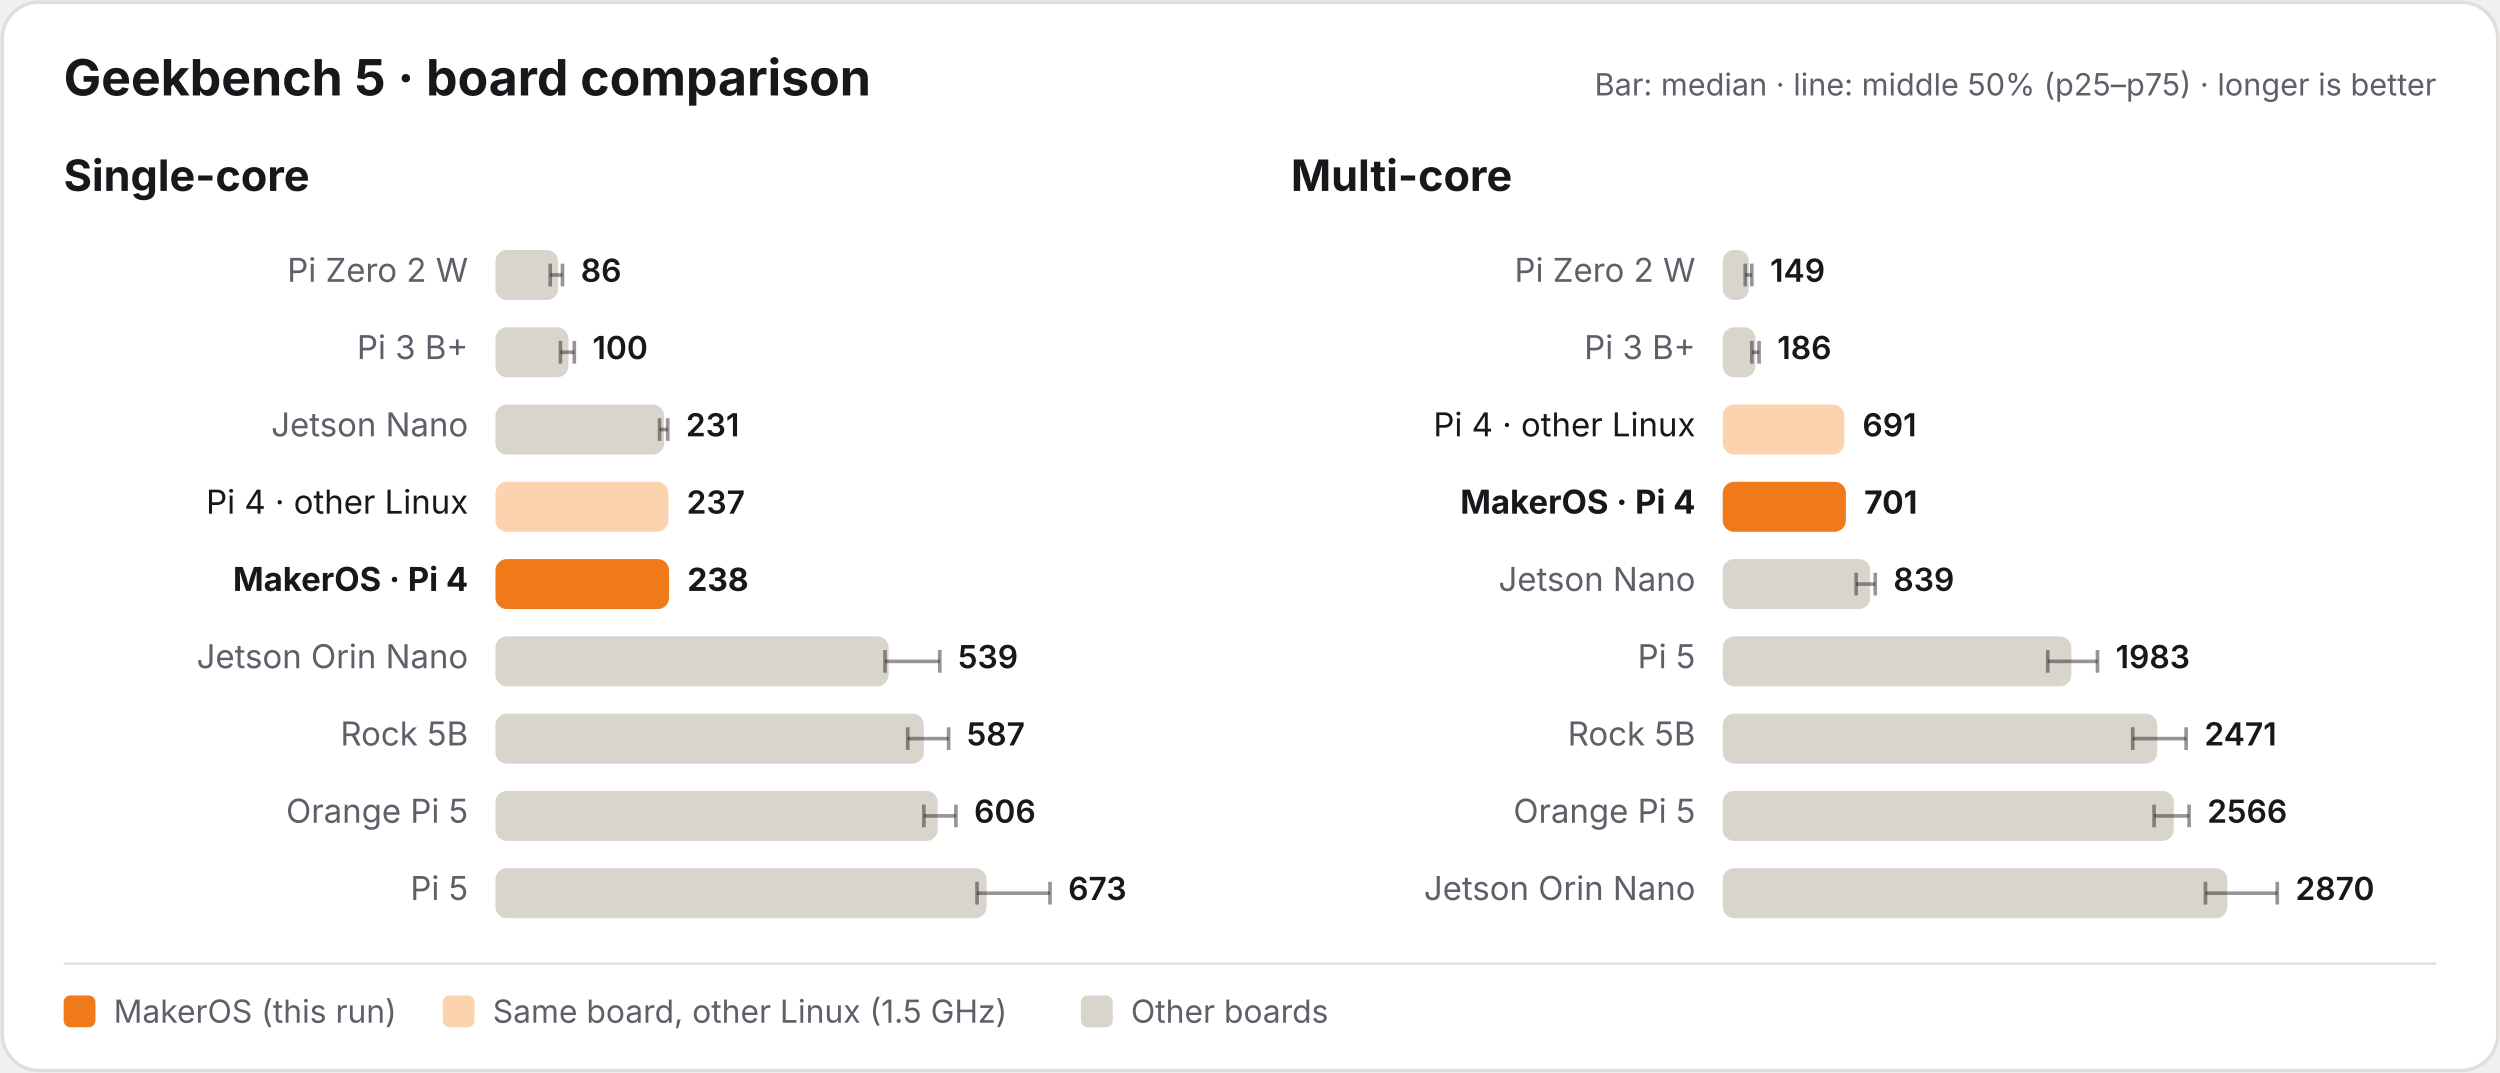
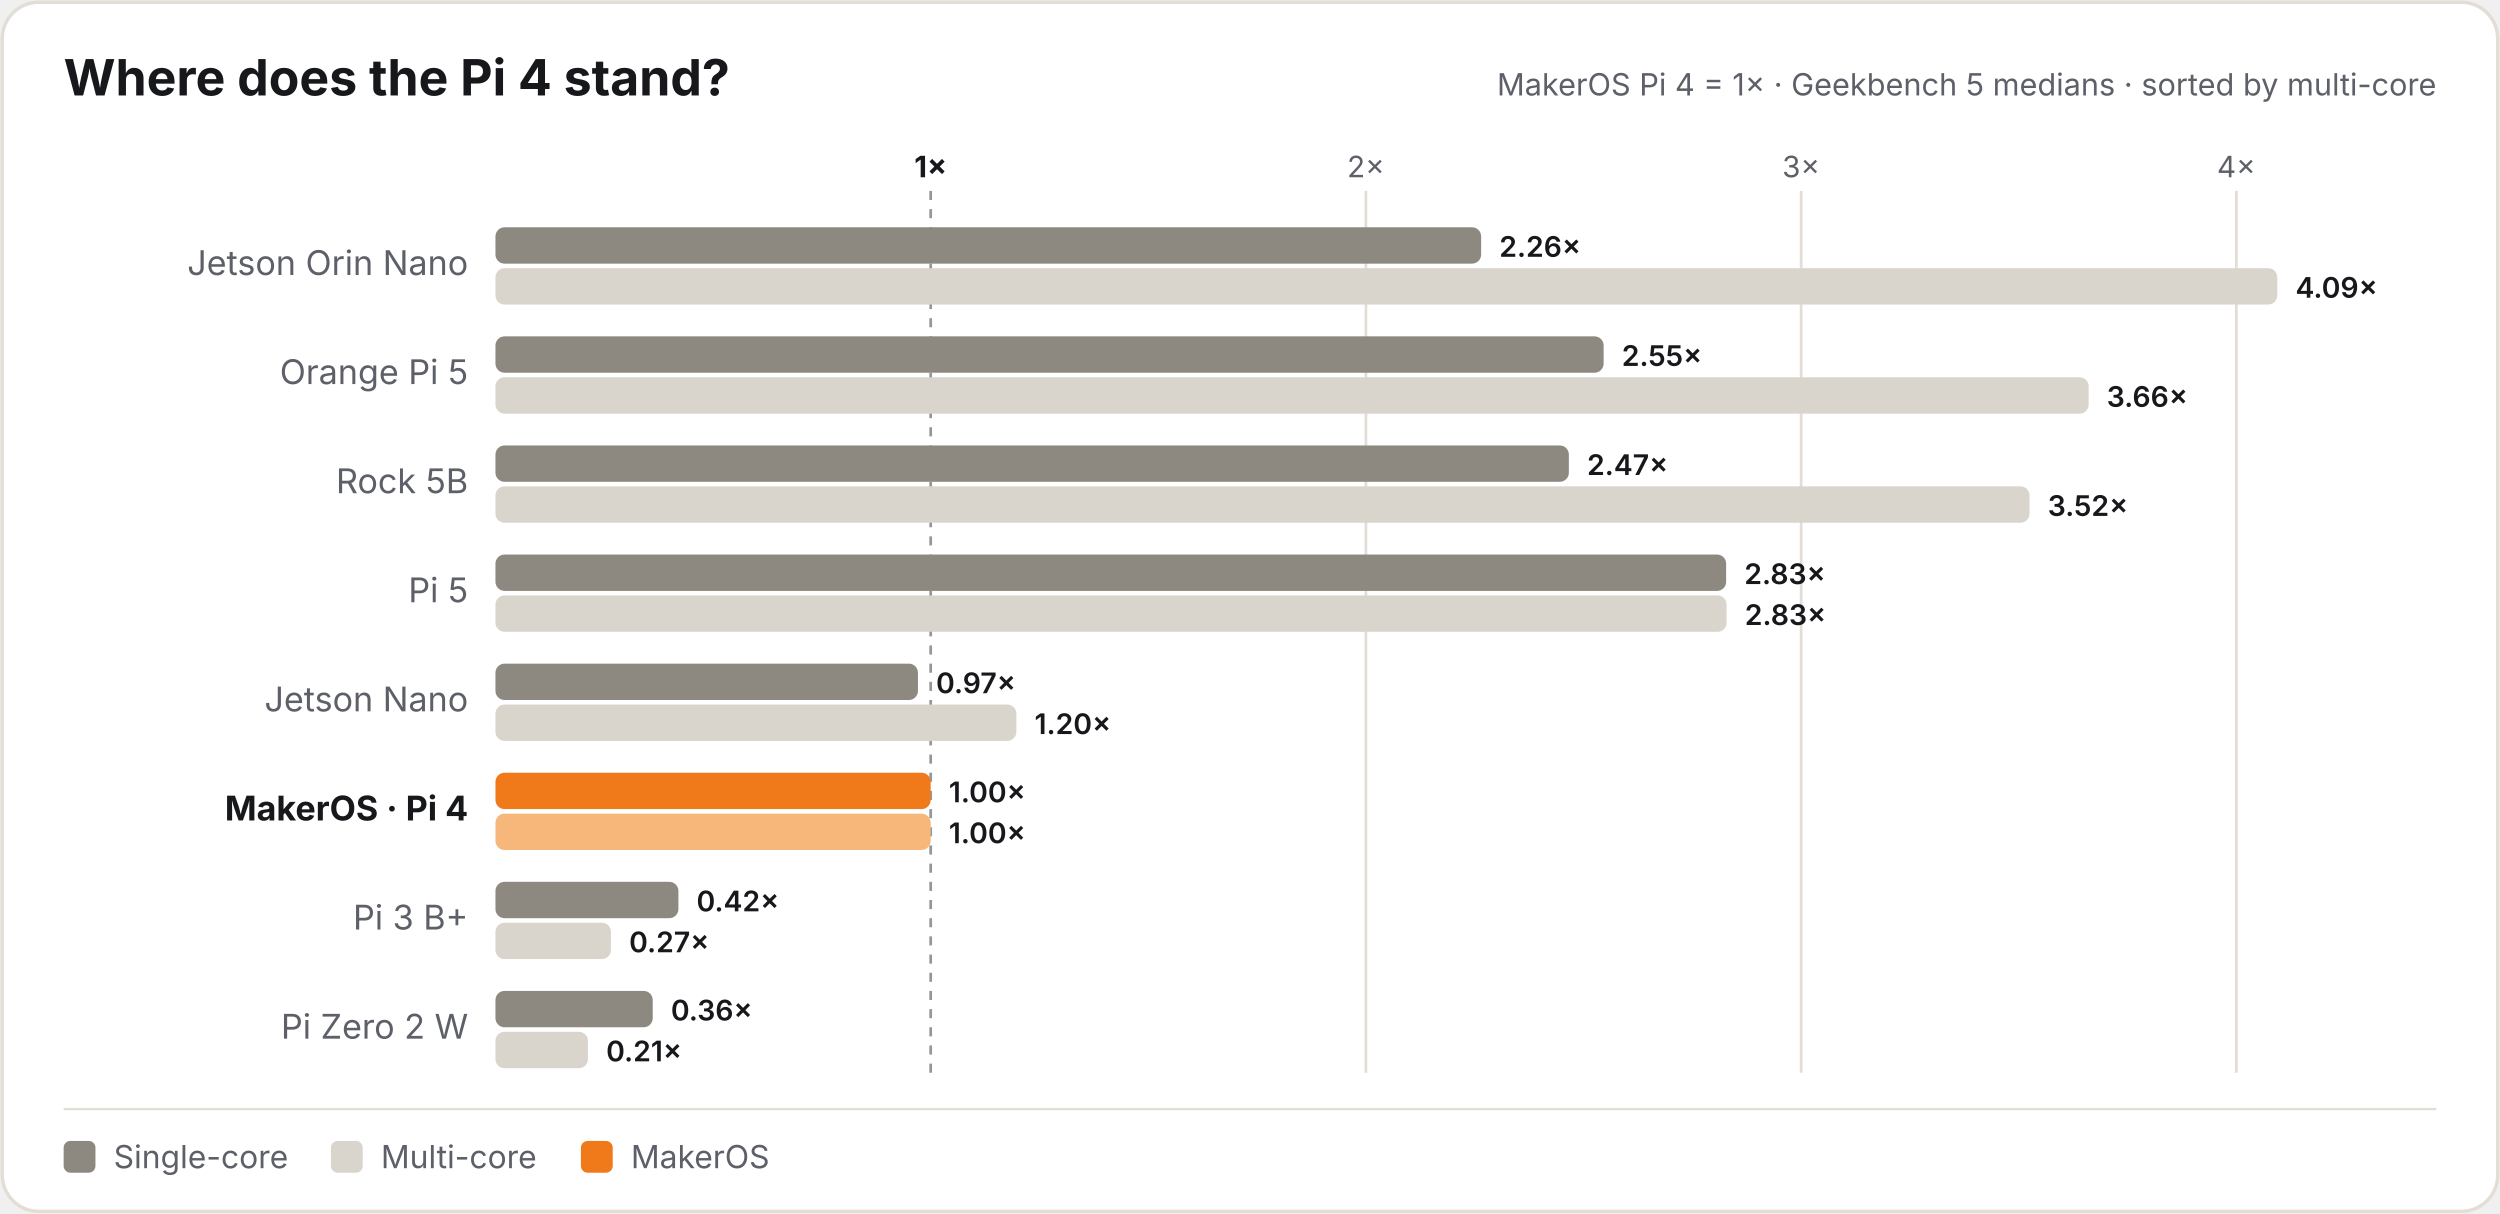
- <svg xmlns="http://www.w3.org/2000/svg" viewBox="0 0 1100 472" width="1100" height="472" role="img" aria-label="Geekbench 5 · board comparison">
-   <rect x="1" y="1" width="1098" height="470" rx="16" fill="#ffffff" stroke="#e2ddd5" stroke-width="1.5" />
-   <text x="28" y="42" font-family="-apple-system, 'Segoe UI', Inter, Roboto, 'Helvetica Neue', Arial, sans-serif" font-size="22" font-weight="700" fill="#17181b" text-anchor="start">Geekbench 5 · board comparison</text>
-   <text x="1072" y="42" font-family="-apple-system, 'Segoe UI', Inter, Roboto, 'Helvetica Neue', Arial, sans-serif" font-size="13.5" font-weight="400" fill="#5d6068" text-anchor="end">Bar: median · line: middle 50% (p25–p75) · longer is better</text>
-   <text x="28" y="84" font-family="-apple-system, 'Segoe UI', Inter, Roboto, 'Helvetica Neue', Arial, sans-serif" font-size="19" font-weight="700" fill="#17181b" text-anchor="start">Single-core</text>
-   <text x="206" y="124" font-family="-apple-system, 'Segoe UI', Inter, Roboto, 'Helvetica Neue', Arial, sans-serif" font-size="14.5" font-weight="400" fill="#5d6068" text-anchor="end">Pi Zero 2 W</text>
-   <rect x="218" y="110" width="27.6" height="22" rx="5" fill="#d9d4cc" />
-   <line x1="242.1" y1="121.0" x2="247.5" y2="121.0" stroke="#17181b" stroke-opacity=".45" stroke-width="1.6" />
-   <line x1="242.1" y1="116.0" x2="242.1" y2="126.0" stroke="#17181b" stroke-opacity=".45" stroke-width="1.6" />
-   <line x1="247.5" y1="116.0" x2="247.5" y2="126.0" stroke="#17181b" stroke-opacity=".45" stroke-width="1.6" />
-   <text x="255.537" y="124" font-family="-apple-system, 'Segoe UI', Inter, Roboto, 'Helvetica Neue', Arial, sans-serif" font-size="14" font-weight="600" fill="#17181b" text-anchor="start">86</text>
-   <text x="206" y="158" font-family="-apple-system, 'Segoe UI', Inter, Roboto, 'Helvetica Neue', Arial, sans-serif" font-size="14.5" font-weight="400" fill="#5d6068" text-anchor="end">Pi 3 B+</text>
-   <rect x="218" y="144" width="32.1" height="22" rx="5" fill="#d9d4cc" />
-   <line x1="246.6" y1="155.0" x2="252.7" y2="155.0" stroke="#17181b" stroke-opacity=".45" stroke-width="1.6" />
-   <line x1="246.6" y1="150.0" x2="246.6" y2="160.0" stroke="#17181b" stroke-opacity=".45" stroke-width="1.6" />
-   <line x1="252.7" y1="150.0" x2="252.7" y2="160.0" stroke="#17181b" stroke-opacity=".45" stroke-width="1.6" />
-   <text x="260.674" y="158" font-family="-apple-system, 'Segoe UI', Inter, Roboto, 'Helvetica Neue', Arial, sans-serif" font-size="14" font-weight="600" fill="#17181b" text-anchor="start">100</text>
-   <text x="206" y="192" font-family="-apple-system, 'Segoe UI', Inter, Roboto, 'Helvetica Neue', Arial, sans-serif" font-size="14.5" font-weight="400" fill="#5d6068" text-anchor="end">Jetson Nano</text>
-   <rect x="218" y="178" width="74.2" height="22" rx="5" fill="#d9d4cc" />
-   <line x1="290.2" y1="189.0" x2="293.8" y2="189.0" stroke="#17181b" stroke-opacity=".45" stroke-width="1.6" />
-   <line x1="290.2" y1="184.0" x2="290.2" y2="194.0" stroke="#17181b" stroke-opacity=".45" stroke-width="1.6" />
-   <line x1="293.8" y1="184.0" x2="293.8" y2="194.0" stroke="#17181b" stroke-opacity=".45" stroke-width="1.6" />
-   <text x="301.768" y="192" font-family="-apple-system, 'Segoe UI', Inter, Roboto, 'Helvetica Neue', Arial, sans-serif" font-size="14" font-weight="600" fill="#17181b" text-anchor="start">231</text>
-   <text x="206" y="226" font-family="-apple-system, 'Segoe UI', Inter, Roboto, 'Helvetica Neue', Arial, sans-serif" font-size="14.5" font-weight="400" fill="#17181b" text-anchor="end">Pi 4 · other Linux</text>
-   <rect x="218" y="212" width="76.1" height="22" rx="5" fill="#fbd3ae" />
-   <text x="302.089" y="226" font-family="-apple-system, 'Segoe UI', Inter, Roboto, 'Helvetica Neue', Arial, sans-serif" font-size="14" font-weight="600" fill="#17181b" text-anchor="start">237</text>
-   <text x="206" y="260" font-family="-apple-system, 'Segoe UI', Inter, Roboto, 'Helvetica Neue', Arial, sans-serif" font-size="14.5" font-weight="700" fill="#17181b" text-anchor="end">MakerOS · Pi 4</text>
-   <rect x="218" y="246" width="76.4" height="22" rx="5" fill="#f07a1a" />
-   <text x="302.411" y="260" font-family="-apple-system, 'Segoe UI', Inter, Roboto, 'Helvetica Neue', Arial, sans-serif" font-size="14" font-weight="700" fill="#17181b" text-anchor="start">238</text>
-   <text x="206" y="294" font-family="-apple-system, 'Segoe UI', Inter, Roboto, 'Helvetica Neue', Arial, sans-serif" font-size="14.5" font-weight="400" fill="#5d6068" text-anchor="end">Jetson Orin Nano</text>
-   <rect x="218" y="280" width="173.0" height="22" rx="5" fill="#d9d4cc" />
-   <line x1="389.4" y1="291.0" x2="413.5" y2="291.0" stroke="#17181b" stroke-opacity=".45" stroke-width="1.6" />
-   <line x1="389.4" y1="286.0" x2="389.4" y2="296.0" stroke="#17181b" stroke-opacity=".45" stroke-width="1.6" />
-   <line x1="413.5" y1="286.0" x2="413.5" y2="296.0" stroke="#17181b" stroke-opacity=".45" stroke-width="1.6" />
-   <text x="421.521" y="294" font-family="-apple-system, 'Segoe UI', Inter, Roboto, 'Helvetica Neue', Arial, sans-serif" font-size="14" font-weight="600" fill="#17181b" text-anchor="start">539</text>
-   <text x="206" y="328" font-family="-apple-system, 'Segoe UI', Inter, Roboto, 'Helvetica Neue', Arial, sans-serif" font-size="14.5" font-weight="400" fill="#5d6068" text-anchor="end">Rock 5B</text>
-   <rect x="218" y="314" width="188.5" height="22" rx="5" fill="#d9d4cc" />
-   <line x1="399.4" y1="325.0" x2="417.4" y2="325.0" stroke="#17181b" stroke-opacity=".45" stroke-width="1.6" />
-   <line x1="399.4" y1="320.0" x2="399.4" y2="330.0" stroke="#17181b" stroke-opacity=".45" stroke-width="1.6" />
-   <line x1="417.4" y1="320.0" x2="417.4" y2="330.0" stroke="#17181b" stroke-opacity=".45" stroke-width="1.6" />
-   <text x="425.374" y="328" font-family="-apple-system, 'Segoe UI', Inter, Roboto, 'Helvetica Neue', Arial, sans-serif" font-size="14" font-weight="600" fill="#17181b" text-anchor="start">587</text>
-   <text x="206" y="362" font-family="-apple-system, 'Segoe UI', Inter, Roboto, 'Helvetica Neue', Arial, sans-serif" font-size="14.5" font-weight="400" fill="#5d6068" text-anchor="end">Orange Pi 5</text>
-   <rect x="218" y="348" width="194.6" height="22" rx="5" fill="#d9d4cc" />
-   <line x1="406.5" y1="359.0" x2="420.6" y2="359.0" stroke="#17181b" stroke-opacity=".45" stroke-width="1.6" />
-   <line x1="406.5" y1="354.0" x2="406.5" y2="364.0" stroke="#17181b" stroke-opacity=".45" stroke-width="1.6" />
-   <line x1="420.6" y1="354.0" x2="420.6" y2="364.0" stroke="#17181b" stroke-opacity=".45" stroke-width="1.6" />
-   <text x="428.584" y="362" font-family="-apple-system, 'Segoe UI', Inter, Roboto, 'Helvetica Neue', Arial, sans-serif" font-size="14" font-weight="600" fill="#17181b" text-anchor="start">606</text>
-   <text x="206" y="396" font-family="-apple-system, 'Segoe UI', Inter, Roboto, 'Helvetica Neue', Arial, sans-serif" font-size="14.5" font-weight="400" fill="#5d6068" text-anchor="end">Pi 5</text>
-   <rect x="218" y="382" width="216.1" height="22" rx="5" fill="#d9d4cc" />
-   <line x1="429.9" y1="393.0" x2="462.0" y2="393.0" stroke="#17181b" stroke-opacity=".45" stroke-width="1.6" />
-   <line x1="429.9" y1="388.0" x2="429.9" y2="398.0" stroke="#17181b" stroke-opacity=".45" stroke-width="1.6" />
-   <line x1="462.0" y1="388.0" x2="462.0" y2="398.0" stroke="#17181b" stroke-opacity=".45" stroke-width="1.6" />
-   <text x="470.0" y="396" font-family="-apple-system, 'Segoe UI', Inter, Roboto, 'Helvetica Neue', Arial, sans-serif" font-size="14" font-weight="600" fill="#17181b" text-anchor="start">673</text>
-   <text x="568.0" y="84" font-family="-apple-system, 'Segoe UI', Inter, Roboto, 'Helvetica Neue', Arial, sans-serif" font-size="19" font-weight="700" fill="#17181b" text-anchor="start">Multi-core</text>
-   <text x="746.0" y="124" font-family="-apple-system, 'Segoe UI', Inter, Roboto, 'Helvetica Neue', Arial, sans-serif" font-size="14.5" font-weight="400" fill="#5d6068" text-anchor="end">Pi Zero 2 W</text>
-   <rect x="758.0" y="110" width="11.5" height="22" rx="5" fill="#d9d4cc" />
-   <line x1="767.9" y1="121.0" x2="770.8" y2="121.0" stroke="#17181b" stroke-opacity=".45" stroke-width="1.6" />
-   <line x1="767.9" y1="116.0" x2="767.9" y2="126.0" stroke="#17181b" stroke-opacity=".45" stroke-width="1.6" />
-   <line x1="770.8" y1="116.0" x2="770.8" y2="126.0" stroke="#17181b" stroke-opacity=".45" stroke-width="1.6" />
-   <text x="778.842" y="124" font-family="-apple-system, 'Segoe UI', Inter, Roboto, 'Helvetica Neue', Arial, sans-serif" font-size="14" font-weight="600" fill="#17181b" text-anchor="start">149</text>
-   <text x="746.0" y="158" font-family="-apple-system, 'Segoe UI', Inter, Roboto, 'Helvetica Neue', Arial, sans-serif" font-size="14.5" font-weight="400" fill="#5d6068" text-anchor="end">Pi 3 B+</text>
-   <rect x="758.0" y="144" width="14.4" height="22" rx="5" fill="#d9d4cc" />
-   <line x1="770.8" y1="155.0" x2="774.0" y2="155.0" stroke="#17181b" stroke-opacity=".45" stroke-width="1.6" />
-   <line x1="770.8" y1="150.0" x2="770.8" y2="160.0" stroke="#17181b" stroke-opacity=".45" stroke-width="1.6" />
-   <line x1="774.0" y1="150.0" x2="774.0" y2="160.0" stroke="#17181b" stroke-opacity=".45" stroke-width="1.6" />
-   <text x="782.014" y="158" font-family="-apple-system, 'Segoe UI', Inter, Roboto, 'Helvetica Neue', Arial, sans-serif" font-size="14" font-weight="600" fill="#17181b" text-anchor="start">186</text>
-   <text x="746.0" y="192" font-family="-apple-system, 'Segoe UI', Inter, Roboto, 'Helvetica Neue', Arial, sans-serif" font-size="14.5" font-weight="400" fill="#17181b" text-anchor="end">Pi 4 · other Linux</text>
-   <rect x="758.0" y="178" width="53.5" height="22" rx="5" fill="#fbd3ae" />
-   <text x="819.457" y="192" font-family="-apple-system, 'Segoe UI', Inter, Roboto, 'Helvetica Neue', Arial, sans-serif" font-size="14" font-weight="600" fill="#17181b" text-anchor="start">691</text>
-   <text x="746.0" y="226" font-family="-apple-system, 'Segoe UI', Inter, Roboto, 'Helvetica Neue', Arial, sans-serif" font-size="14.5" font-weight="700" fill="#17181b" text-anchor="end">MakerOS · Pi 4</text>
-   <rect x="758.0" y="212" width="54.2" height="22" rx="5" fill="#f07a1a" />
-   <text x="820.231" y="226" font-family="-apple-system, 'Segoe UI', Inter, Roboto, 'Helvetica Neue', Arial, sans-serif" font-size="14" font-weight="700" fill="#17181b" text-anchor="start">701</text>
-   <text x="746.0" y="260" font-family="-apple-system, 'Segoe UI', Inter, Roboto, 'Helvetica Neue', Arial, sans-serif" font-size="14.5" font-weight="400" fill="#5d6068" text-anchor="end">Jetson Nano</text>
-   <rect x="758.0" y="246" width="64.9" height="22" rx="5" fill="#d9d4cc" />
-   <line x1="816.7" y1="257.0" x2="825.1" y2="257.0" stroke="#17181b" stroke-opacity=".45" stroke-width="1.6" />
-   <line x1="816.7" y1="252.0" x2="816.7" y2="262.0" stroke="#17181b" stroke-opacity=".45" stroke-width="1.6" />
-   <line x1="825.1" y1="252.0" x2="825.1" y2="262.0" stroke="#17181b" stroke-opacity=".45" stroke-width="1.6" />
-   <text x="833.073" y="260" font-family="-apple-system, 'Segoe UI', Inter, Roboto, 'Helvetica Neue', Arial, sans-serif" font-size="14" font-weight="600" fill="#17181b" text-anchor="start">839</text>
-   <text x="746.0" y="294" font-family="-apple-system, 'Segoe UI', Inter, Roboto, 'Helvetica Neue', Arial, sans-serif" font-size="14.5" font-weight="400" fill="#5d6068" text-anchor="end">Pi 5</text>
-   <rect x="758.0" y="280" width="153.4" height="22" rx="5" fill="#d9d4cc" />
-   <line x1="901.0" y1="291.0" x2="922.9" y2="291.0" stroke="#17181b" stroke-opacity=".45" stroke-width="1.6" />
-   <line x1="901.0" y1="286.0" x2="901.0" y2="296.0" stroke="#17181b" stroke-opacity=".45" stroke-width="1.6" />
-   <line x1="922.9" y1="286.0" x2="922.9" y2="296.0" stroke="#17181b" stroke-opacity=".45" stroke-width="1.6" />
-   <text x="930.859" y="294" font-family="-apple-system, 'Segoe UI', Inter, Roboto, 'Helvetica Neue', Arial, sans-serif" font-size="14" font-weight="600" fill="#17181b" text-anchor="start">1983</text>
-   <text x="746.0" y="328" font-family="-apple-system, 'Segoe UI', Inter, Roboto, 'Helvetica Neue', Arial, sans-serif" font-size="14.5" font-weight="400" fill="#5d6068" text-anchor="end">Rock 5B</text>
-   <rect x="758.0" y="314" width="191.2" height="22" rx="5" fill="#d9d4cc" />
-   <line x1="938.4" y1="325.0" x2="961.9" y2="325.0" stroke="#17181b" stroke-opacity=".45" stroke-width="1.6" />
-   <line x1="938.4" y1="320.0" x2="938.4" y2="330.0" stroke="#17181b" stroke-opacity=".45" stroke-width="1.6" />
-   <line x1="961.9" y1="320.0" x2="961.9" y2="330.0" stroke="#17181b" stroke-opacity=".45" stroke-width="1.6" />
-   <text x="969.926" y="328" font-family="-apple-system, 'Segoe UI', Inter, Roboto, 'Helvetica Neue', Arial, sans-serif" font-size="14" font-weight="600" fill="#17181b" text-anchor="start">2471</text>
-   <text x="746.0" y="362" font-family="-apple-system, 'Segoe UI', Inter, Roboto, 'Helvetica Neue', Arial, sans-serif" font-size="14.5" font-weight="400" fill="#5d6068" text-anchor="end">Orange Pi 5</text>
-   <rect x="758.0" y="348" width="198.5" height="22" rx="5" fill="#d9d4cc" />
-   <line x1="947.8" y1="359.0" x2="963.2" y2="359.0" stroke="#17181b" stroke-opacity=".45" stroke-width="1.6" />
-   <line x1="947.8" y1="354.0" x2="947.8" y2="364.0" stroke="#17181b" stroke-opacity=".45" stroke-width="1.6" />
-   <line x1="963.2" y1="354.0" x2="963.2" y2="364.0" stroke="#17181b" stroke-opacity=".45" stroke-width="1.6" />
-   <text x="971.164" y="362" font-family="-apple-system, 'Segoe UI', Inter, Roboto, 'Helvetica Neue', Arial, sans-serif" font-size="14" font-weight="600" fill="#17181b" text-anchor="start">2566</text>
-   <text x="746.0" y="396" font-family="-apple-system, 'Segoe UI', Inter, Roboto, 'Helvetica Neue', Arial, sans-serif" font-size="14.5" font-weight="400" fill="#5d6068" text-anchor="end">Jetson Orin Nano</text>
-   <rect x="758.0" y="382" width="222.0" height="22" rx="5" fill="#d9d4cc" />
-   <line x1="970.4" y1="393.0" x2="1002.0" y2="393.0" stroke="#17181b" stroke-opacity=".45" stroke-width="1.6" />
-   <line x1="970.4" y1="388.0" x2="970.4" y2="398.0" stroke="#17181b" stroke-opacity=".45" stroke-width="1.6" />
-   <line x1="1002.0" y1="388.0" x2="1002.0" y2="398.0" stroke="#17181b" stroke-opacity=".45" stroke-width="1.6" />
-   <text x="1010.0" y="396" font-family="-apple-system, 'Segoe UI', Inter, Roboto, 'Helvetica Neue', Arial, sans-serif" font-size="14" font-weight="600" fill="#17181b" text-anchor="start">2870</text>
-   <line x1="28" y1="424" x2="1072" y2="424" stroke="#e2ddd5" />
-   <rect x="28" y="438" width="14" height="14" rx="3" fill="#f07a1a" />
-   <text x="50" y="450" font-family="-apple-system, 'Segoe UI', Inter, Roboto, 'Helvetica Neue', Arial, sans-serif" font-size="14" font-weight="400" fill="#5d6068" text-anchor="start">MakerOS (this run)</text>
-   <rect x="194.8" y="438" width="14" height="14" rx="3" fill="#fbd3ae" />
-   <text x="216.8" y="450" font-family="-apple-system, 'Segoe UI', Inter, Roboto, 'Helvetica Neue', Arial, sans-serif" font-size="14" font-weight="400" fill="#5d6068" text-anchor="start">Same board, other Linux (1.5 GHz)</text>
-   <rect x="475.6" y="438" width="14" height="14" rx="3" fill="#d9d4cc" />
-   <text x="497.6" y="450" font-family="-apple-system, 'Segoe UI', Inter, Roboto, 'Helvetica Neue', Arial, sans-serif" font-size="14" font-weight="400" fill="#5d6068" text-anchor="start">Other boards</text>
+ <svg xmlns="http://www.w3.org/2000/svg" viewBox="0 0 1100 534" width="1100" height="534" role="img" aria-label="Where does the Pi 4 stand?">
+   <rect x="1" y="1" width="1098" height="532" rx="16" fill="#ffffff" stroke="#e2ddd5" stroke-width="1.5" />
+   <text x="28" y="42" font-family="-apple-system, 'Segoe UI', Inter, Roboto, 'Helvetica Neue', Arial, sans-serif" font-size="22" font-weight="700" fill="#17181b" text-anchor="start">Where does the Pi 4 stand?</text>
+   <text x="1072" y="42" font-family="-apple-system, 'Segoe UI', Inter, Roboto, 'Helvetica Neue', Arial, sans-serif" font-size="13.5" font-weight="400" fill="#5d6068" text-anchor="end">MakerOS Pi 4 = 1×  ·  Geekbench 5 medians  ·  sorted by multi-core</text>
+   <line x1="409.5" y1="84" x2="409.5" y2="472" stroke="#17181b" stroke-opacity="0.45" stroke-width="1.2" stroke-dasharray="4 4" />
+   <text x="409.493" y="78" font-family="-apple-system, 'Segoe UI', Inter, Roboto, 'Helvetica Neue', Arial, sans-serif" font-size="13" font-weight="700" fill="#17181b" text-anchor="middle">1×</text>
+   <line x1="601.0" y1="84" x2="601.0" y2="472" stroke="#e2ddd5" stroke-opacity="1" stroke-width="1.2" />
+   <text x="600.985" y="78" font-family="-apple-system, 'Segoe UI', Inter, Roboto, 'Helvetica Neue', Arial, sans-serif" font-size="13" font-weight="400" fill="#5d6068" text-anchor="middle">2×</text>
+   <line x1="792.5" y1="84" x2="792.5" y2="472" stroke="#e2ddd5" stroke-opacity="1" stroke-width="1.2" />
+   <text x="792.478" y="78" font-family="-apple-system, 'Segoe UI', Inter, Roboto, 'Helvetica Neue', Arial, sans-serif" font-size="13" font-weight="400" fill="#5d6068" text-anchor="middle">3×</text>
+   <line x1="984.0" y1="84" x2="984.0" y2="472" stroke="#e2ddd5" stroke-opacity="1" stroke-width="1.2" />
+   <text x="983.971" y="78" font-family="-apple-system, 'Segoe UI', Inter, Roboto, 'Helvetica Neue', Arial, sans-serif" font-size="13" font-weight="400" fill="#5d6068" text-anchor="middle">4×</text>
+   <text x="206" y="121" font-family="-apple-system, 'Segoe UI', Inter, Roboto, 'Helvetica Neue', Arial, sans-serif" font-size="15" font-weight="400" fill="#5d6068" text-anchor="end">Jetson Orin Nano</text>
+   <rect x="218" y="100" width="433.7" height="16" rx="4" fill="#8d8981" />
+   <rect x="218" y="118" width="784.0" height="16" rx="4" fill="#d9d4cc" />
+   <text x="659.675" y="113" font-family="-apple-system, 'Segoe UI', Inter, Roboto, 'Helvetica Neue', Arial, sans-serif" font-size="12.5" font-weight="600" fill="#17181b" text-anchor="start">2.26×</text>
+   <text x="1010.0" y="131" font-family="-apple-system, 'Segoe UI', Inter, Roboto, 'Helvetica Neue', Arial, sans-serif" font-size="12.5" font-weight="600" fill="#17181b" text-anchor="start">4.09×</text>
+   <text x="206" y="169" font-family="-apple-system, 'Segoe UI', Inter, Roboto, 'Helvetica Neue', Arial, sans-serif" font-size="15" font-weight="400" fill="#5d6068" text-anchor="end">Orange Pi 5</text>
+   <rect x="218" y="148" width="487.6" height="16" rx="4" fill="#8d8981" />
+   <rect x="218" y="166" width="701.0" height="16" rx="4" fill="#d9d4cc" />
+   <text x="713.582" y="161" font-family="-apple-system, 'Segoe UI', Inter, Roboto, 'Helvetica Neue', Arial, sans-serif" font-size="12.5" font-weight="600" fill="#17181b" text-anchor="start">2.55×</text>
+   <text x="926.956" y="179" font-family="-apple-system, 'Segoe UI', Inter, Roboto, 'Helvetica Neue', Arial, sans-serif" font-size="12.5" font-weight="600" fill="#17181b" text-anchor="start">3.66×</text>
+   <text x="206" y="217" font-family="-apple-system, 'Segoe UI', Inter, Roboto, 'Helvetica Neue', Arial, sans-serif" font-size="15" font-weight="400" fill="#5d6068" text-anchor="end">Rock 5B</text>
+   <rect x="218" y="196" width="472.3" height="16" rx="4" fill="#8d8981" />
+   <rect x="218" y="214" width="675.0" height="16" rx="4" fill="#d9d4cc" />
+   <text x="698.295" y="209" font-family="-apple-system, 'Segoe UI', Inter, Roboto, 'Helvetica Neue', Arial, sans-serif" font-size="12.5" font-weight="600" fill="#17181b" text-anchor="start">2.47×</text>
+   <text x="901.005" y="227" font-family="-apple-system, 'Segoe UI', Inter, Roboto, 'Helvetica Neue', Arial, sans-serif" font-size="12.5" font-weight="600" fill="#17181b" text-anchor="start">3.52×</text>
+   <text x="206" y="265" font-family="-apple-system, 'Segoe UI', Inter, Roboto, 'Helvetica Neue', Arial, sans-serif" font-size="15" font-weight="400" fill="#5d6068" text-anchor="end">Pi 5</text>
+   <rect x="218" y="244" width="541.5" height="16" rx="4" fill="#8d8981" />
+   <rect x="218" y="262" width="541.7" height="16" rx="4" fill="#d9d4cc" />
+   <text x="767.49" y="257" font-family="-apple-system, 'Segoe UI', Inter, Roboto, 'Helvetica Neue', Arial, sans-serif" font-size="12.5" font-weight="600" fill="#17181b" text-anchor="start">2.83×</text>
+   <text x="767.698" y="275" font-family="-apple-system, 'Segoe UI', Inter, Roboto, 'Helvetica Neue', Arial, sans-serif" font-size="12.5" font-weight="600" fill="#17181b" text-anchor="start">2.83×</text>
+   <text x="206" y="313" font-family="-apple-system, 'Segoe UI', Inter, Roboto, 'Helvetica Neue', Arial, sans-serif" font-size="15" font-weight="400" fill="#5d6068" text-anchor="end">Jetson Nano</text>
+   <rect x="218" y="292" width="185.9" height="16" rx="4" fill="#8d8981" />
+   <rect x="218" y="310" width="229.2" height="16" rx="4" fill="#d9d4cc" />
+   <text x="411.861" y="305" font-family="-apple-system, 'Segoe UI', Inter, Roboto, 'Helvetica Neue', Arial, sans-serif" font-size="12.5" font-weight="600" fill="#17181b" text-anchor="start">0.97×</text>
+   <text x="455.19" y="323" font-family="-apple-system, 'Segoe UI', Inter, Roboto, 'Helvetica Neue', Arial, sans-serif" font-size="12.5" font-weight="600" fill="#17181b" text-anchor="start">1.20×</text>
+   <text x="206" y="361" font-family="-apple-system, 'Segoe UI', Inter, Roboto, 'Helvetica Neue', Arial, sans-serif" font-size="15" font-weight="700" fill="#17181b" text-anchor="end">MakerOS · Pi 4</text>
+   <rect x="218" y="340" width="191.5" height="16" rx="4" fill="#f07a1a" />
+   <rect x="218" y="358" width="191.5" height="16" rx="4" fill="#f8b77a" />
+   <text x="417.493" y="353" font-family="-apple-system, 'Segoe UI', Inter, Roboto, 'Helvetica Neue', Arial, sans-serif" font-size="12.5" font-weight="600" fill="#17181b" text-anchor="start">1.00×</text>
+   <text x="417.493" y="371" font-family="-apple-system, 'Segoe UI', Inter, Roboto, 'Helvetica Neue', Arial, sans-serif" font-size="12.5" font-weight="600" fill="#17181b" text-anchor="start">1.00×</text>
+   <text x="206" y="409" font-family="-apple-system, 'Segoe UI', Inter, Roboto, 'Helvetica Neue', Arial, sans-serif" font-size="15" font-weight="400" fill="#5d6068" text-anchor="end">Pi 3 B+</text>
+   <rect x="218" y="388" width="80.5" height="16" rx="4" fill="#8d8981" />
+   <rect x="218" y="406" width="50.8" height="16" rx="4" fill="#d9d4cc" />
+   <text x="306.459" y="401" font-family="-apple-system, 'Segoe UI', Inter, Roboto, 'Helvetica Neue', Arial, sans-serif" font-size="12.5" font-weight="600" fill="#17181b" text-anchor="start">0.42×</text>
+   <text x="276.81" y="419" font-family="-apple-system, 'Segoe UI', Inter, Roboto, 'Helvetica Neue', Arial, sans-serif" font-size="12.5" font-weight="600" fill="#17181b" text-anchor="start">0.27×</text>
+   <text x="206" y="457" font-family="-apple-system, 'Segoe UI', Inter, Roboto, 'Helvetica Neue', Arial, sans-serif" font-size="15" font-weight="400" fill="#5d6068" text-anchor="end">Pi Zero 2 W</text>
+   <rect x="218" y="436" width="69.2" height="16" rx="4" fill="#8d8981" />
+   <rect x="218" y="454" width="40.7" height="16" rx="4" fill="#d9d4cc" />
+   <text x="295.195" y="449" font-family="-apple-system, 'Segoe UI', Inter, Roboto, 'Helvetica Neue', Arial, sans-serif" font-size="12.5" font-weight="600" fill="#17181b" text-anchor="start">0.36×</text>
+   <text x="266.702" y="467" font-family="-apple-system, 'Segoe UI', Inter, Roboto, 'Helvetica Neue', Arial, sans-serif" font-size="12.5" font-weight="600" fill="#17181b" text-anchor="start">0.21×</text>
+   <line x1="28" y1="488" x2="1072" y2="488" stroke="#e2ddd5" />
+   <rect x="28" y="502" width="14" height="14" rx="3" fill="#8d8981" />
+   <text x="50" y="514" font-family="-apple-system, 'Segoe UI', Inter, Roboto, 'Helvetica Neue', Arial, sans-serif" font-size="14" font-weight="400" fill="#5d6068" text-anchor="start">Single-core</text>
+   <rect x="145.6" y="502" width="14" height="14" rx="3" fill="#d9d4cc" />
+   <text x="167.6" y="514" font-family="-apple-system, 'Segoe UI', Inter, Roboto, 'Helvetica Neue', Arial, sans-serif" font-size="14" font-weight="400" fill="#5d6068" text-anchor="start">Multi-core</text>
+   <rect x="255.6" y="502" width="14" height="14" rx="3" fill="#f07a1a" />
+   <text x="277.6" y="514" font-family="-apple-system, 'Segoe UI', Inter, Roboto, 'Helvetica Neue', Arial, sans-serif" font-size="14" font-weight="400" fill="#5d6068" text-anchor="start">MakerOS</text>
</svg>
